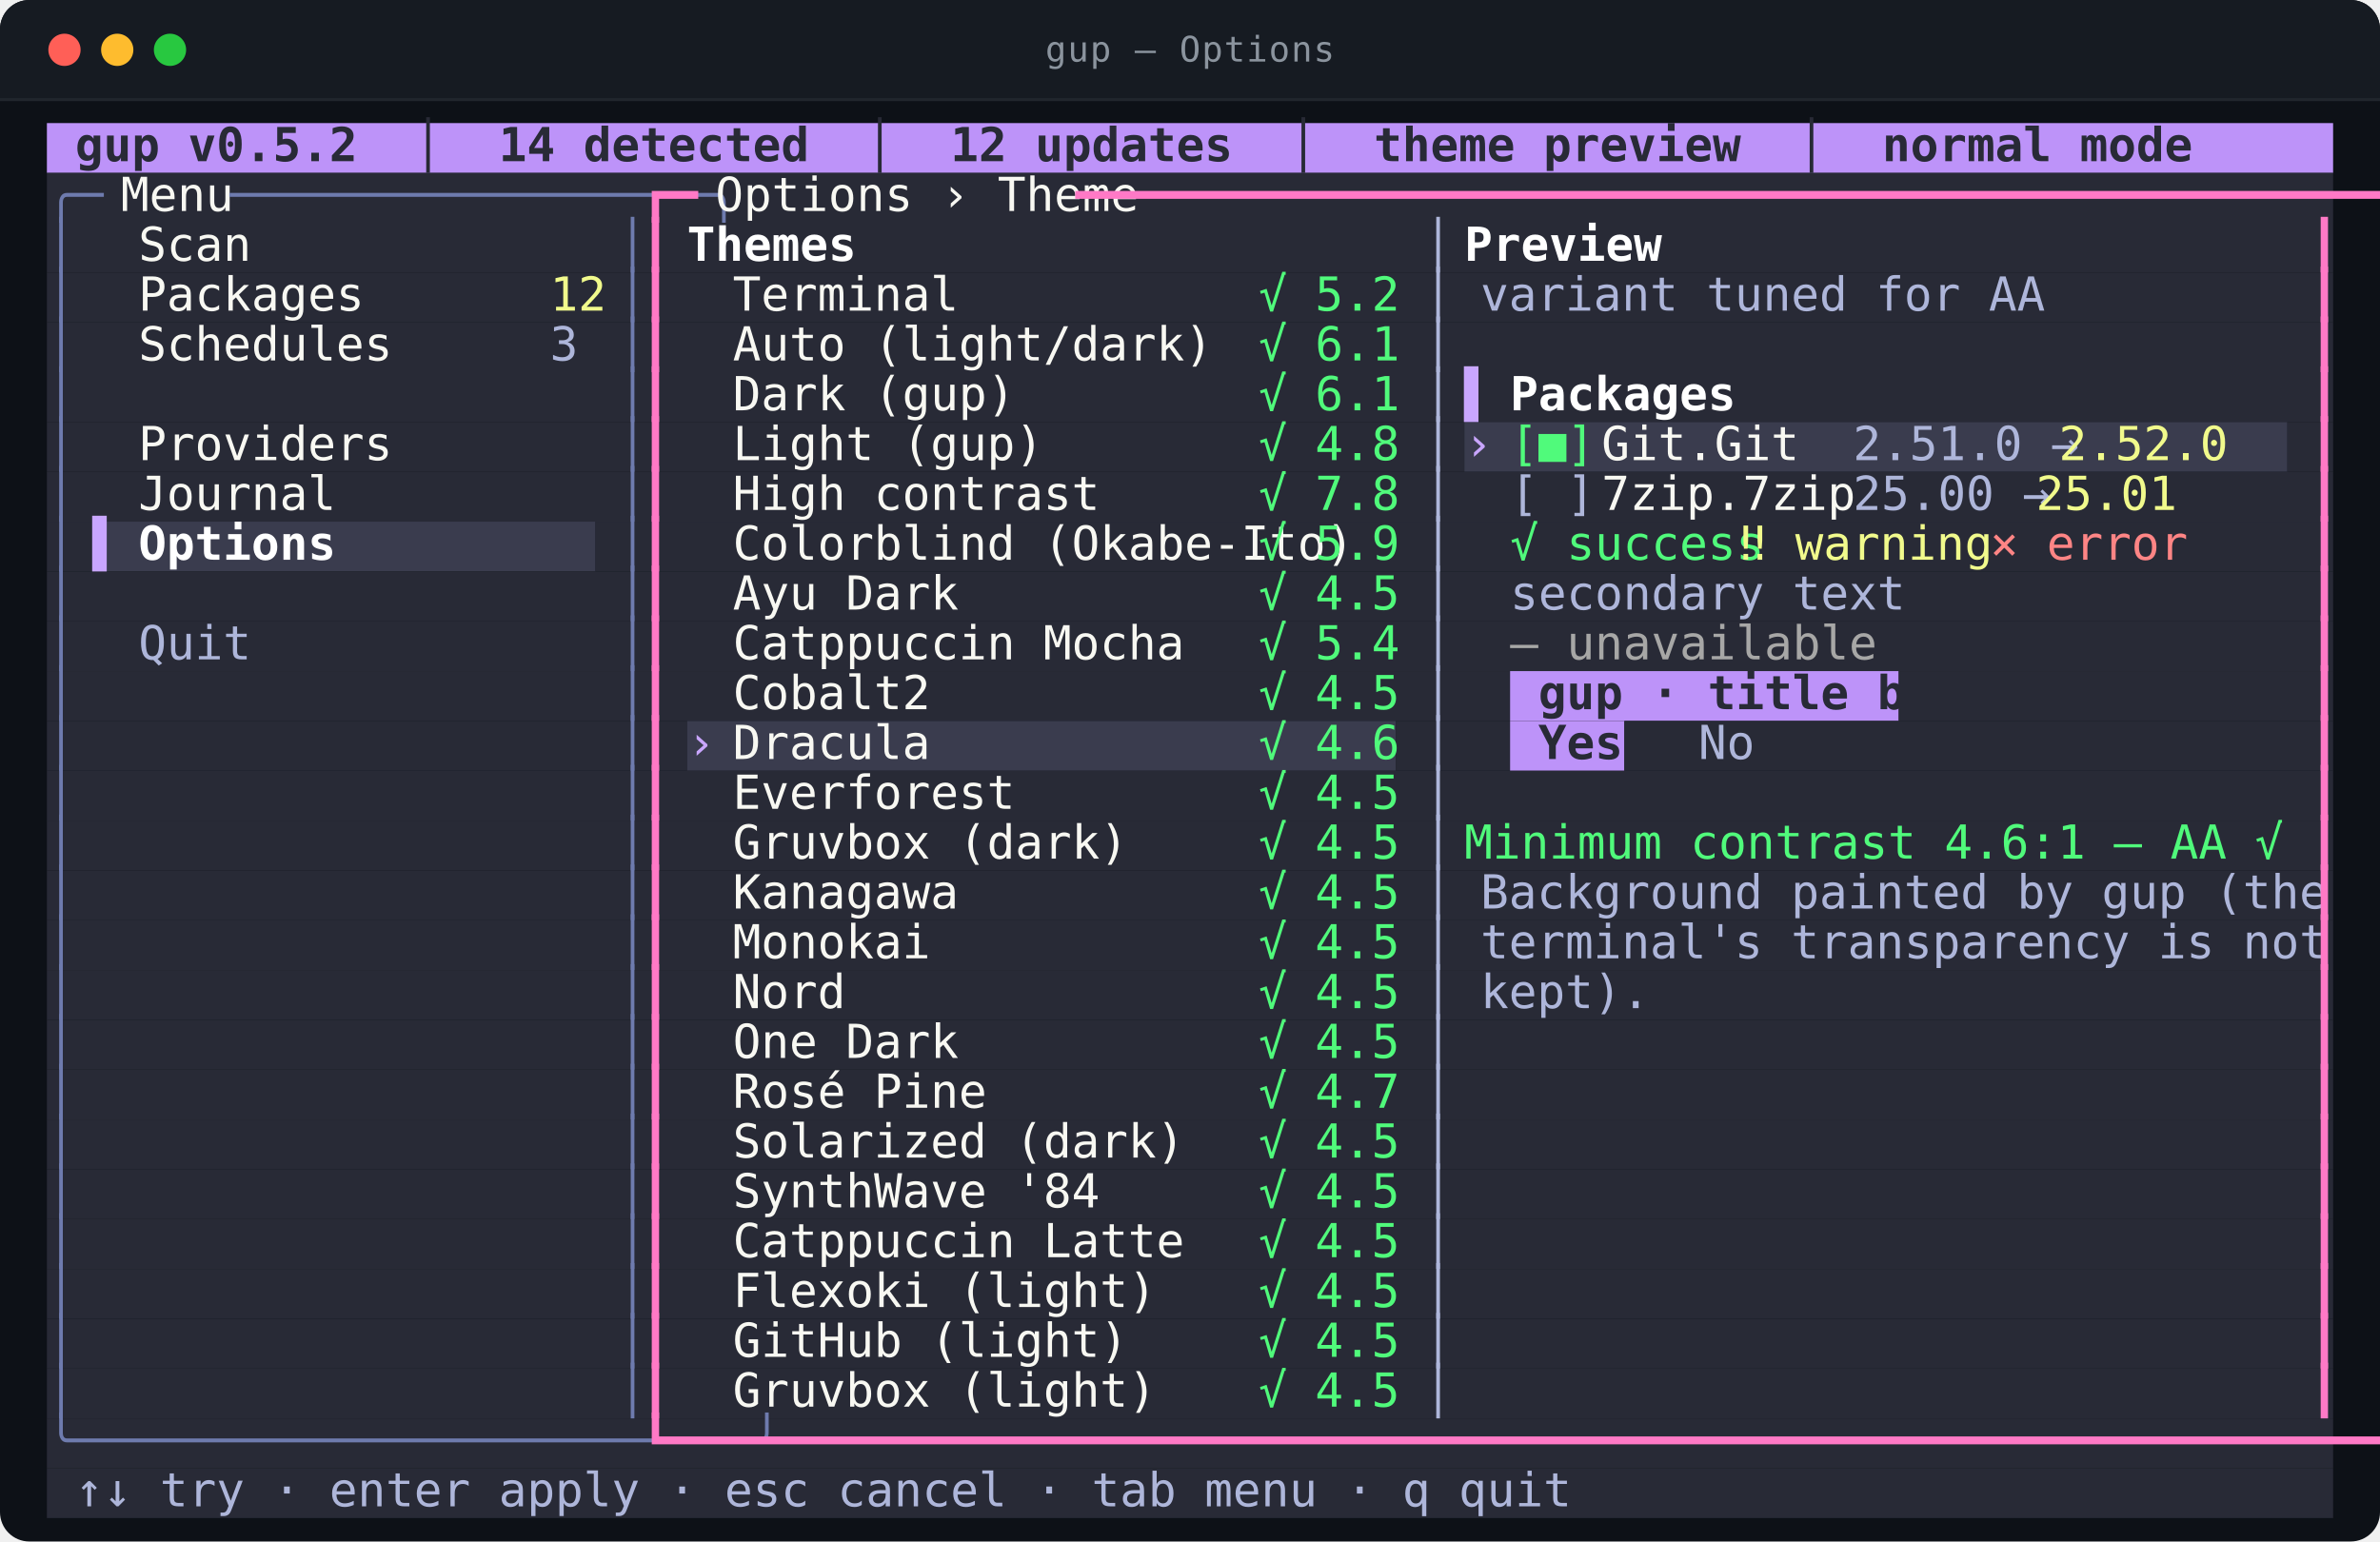
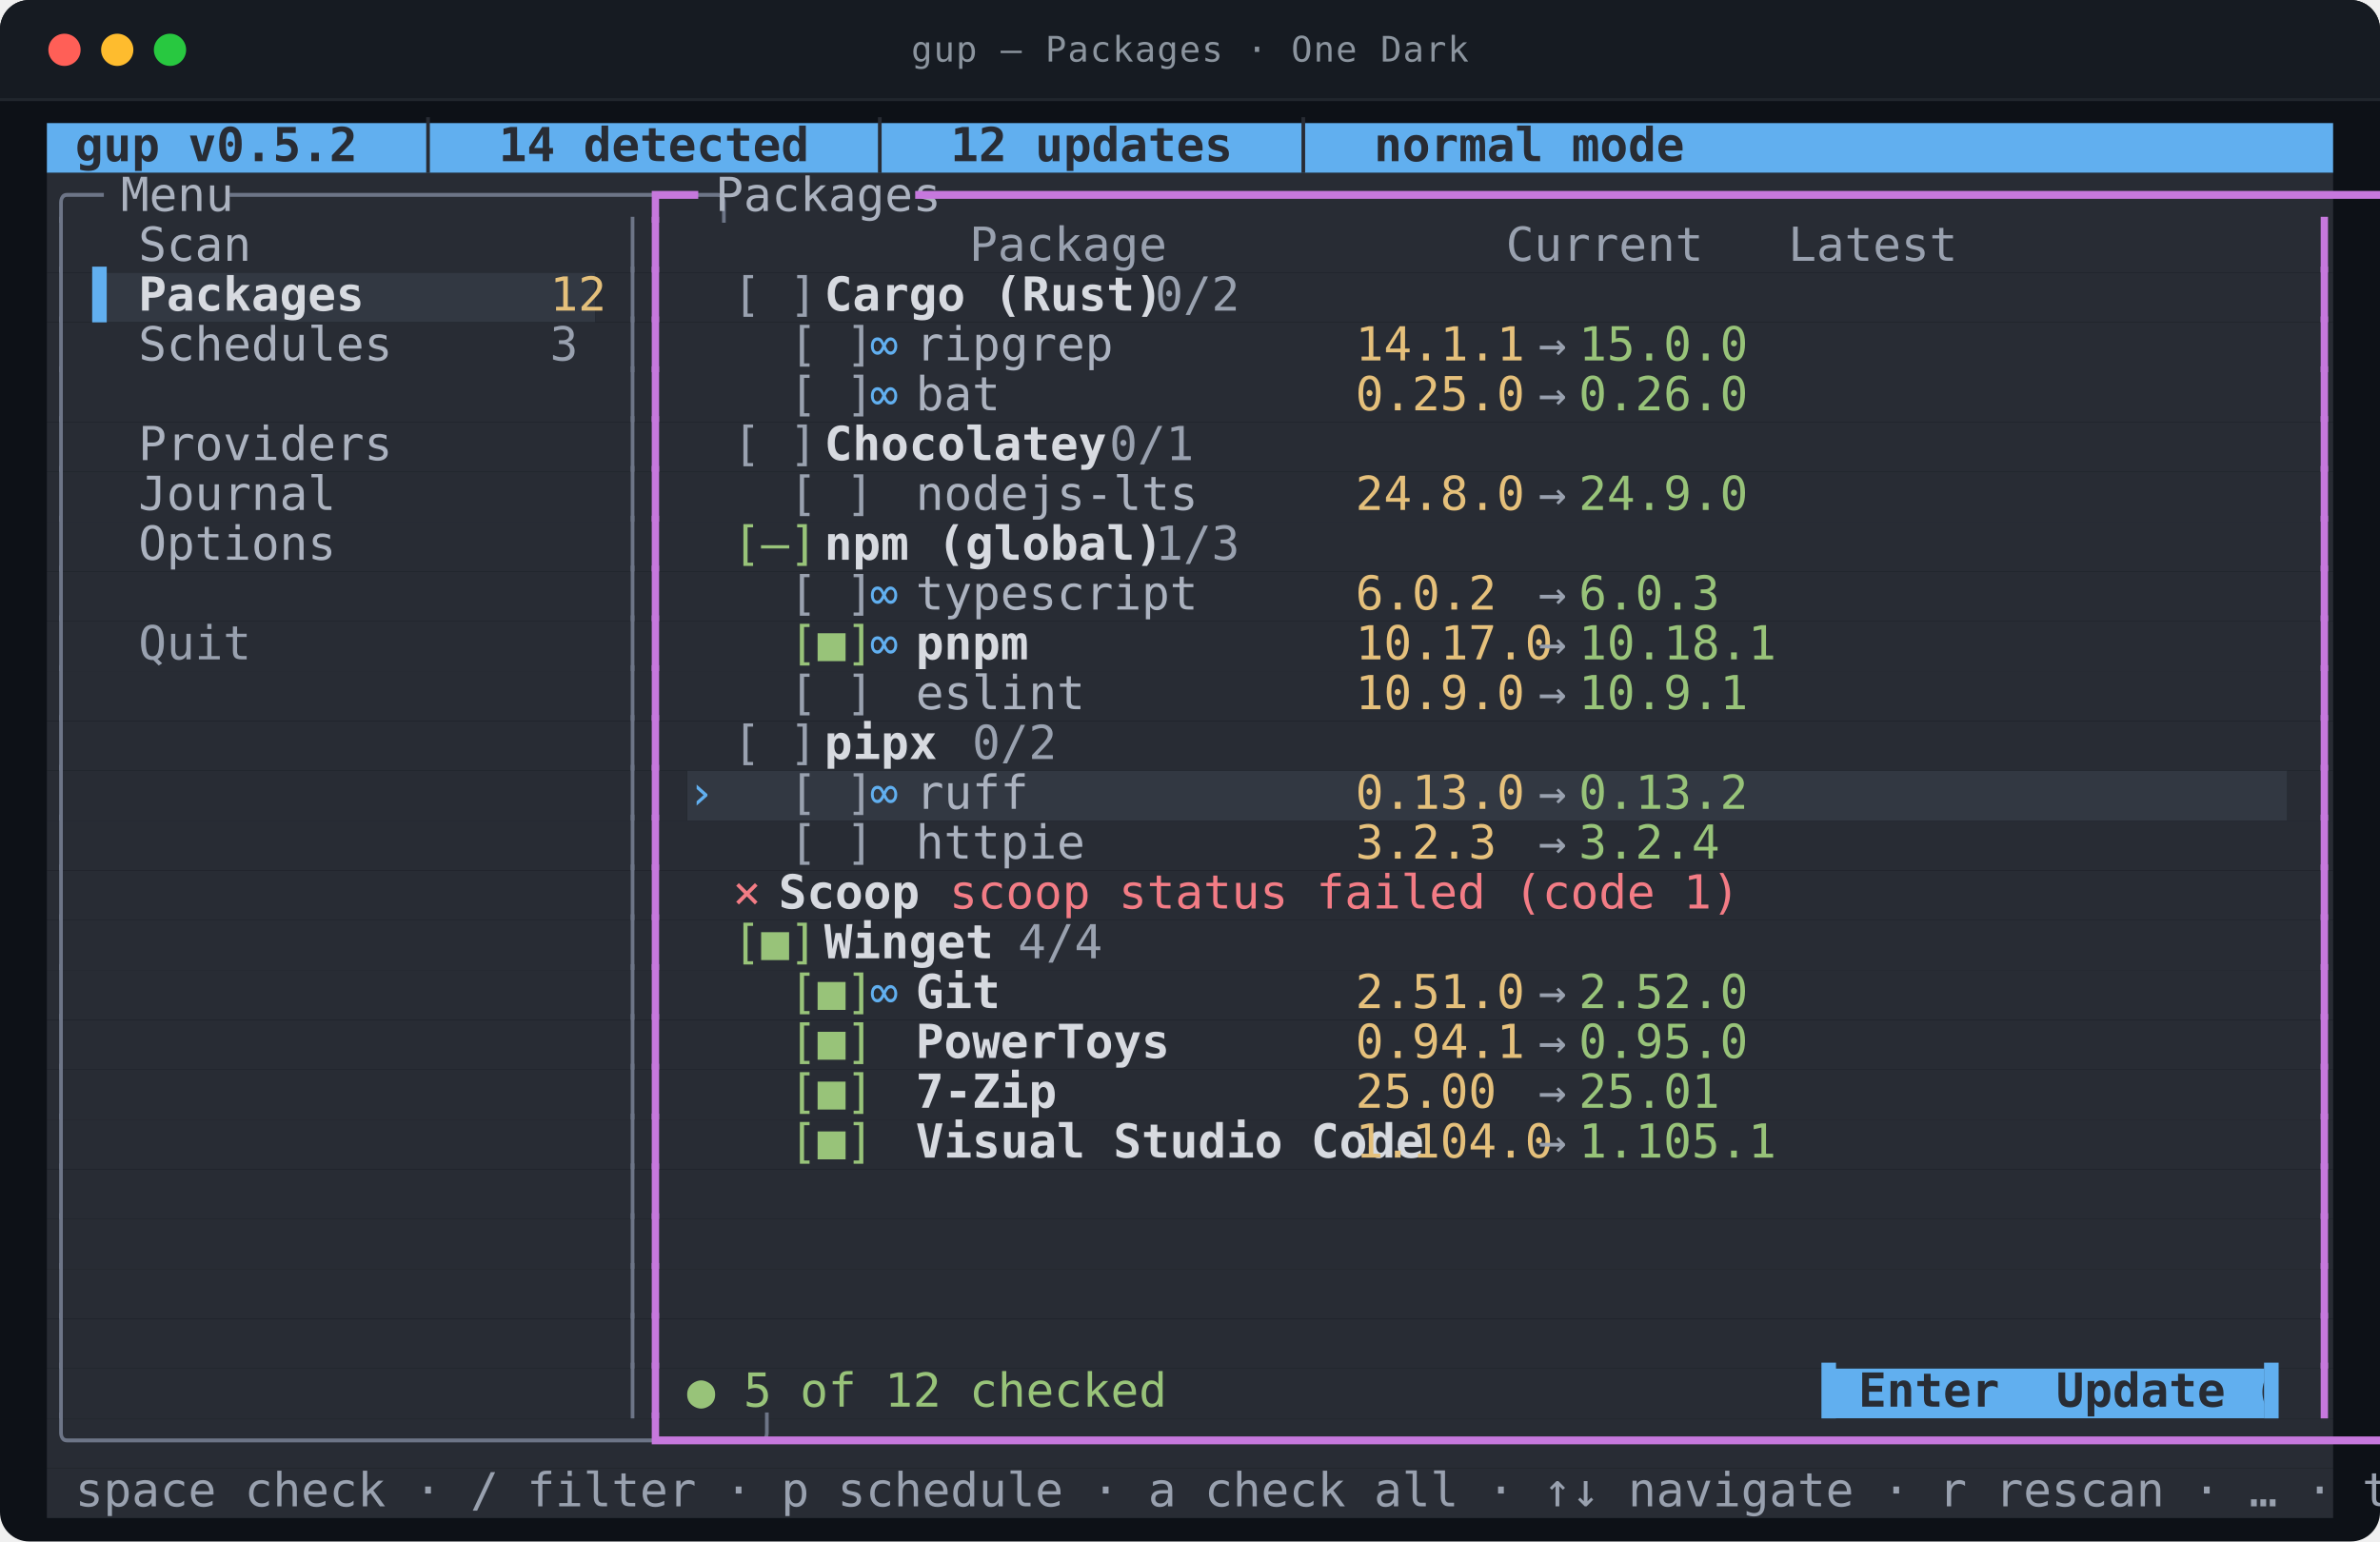
<svg xmlns="http://www.w3.org/2000/svg" viewBox="0 0 812.0 526.0" width="812.0" height="526.0" role="img" aria-labelledby="t d">
  <style>
text{font-family:ui-monospace,SFMono-Regular,"SF Mono",Menlo,Consolas,"DejaVu Sans Mono",monospace;font-size:16px}
.t{font-size:12px;letter-spacing:.4px;fill:#8b949e}
.b{font-weight:700}
.i{font-style:italic}
.u{text-decoration:underline}
.s{text-decoration:line-through}
.us{text-decoration:underline line-through}
.d{opacity:0.62}
- .c0{fill:#bd93f9}
- .c1{fill:#282a36}
- .c2{fill:#3a3c4e}
- .c3{fill:#6e7bae}
- .c4{fill:#f8f8f2}
- .c5{fill:#ff79c6}
- .c6{fill:#ffffff}
- .c7{fill:#aeb6da}
- .c8{fill:#f1fa8c}
- .c9{fill:#50fa7b}
- .c10{fill:#c9a6ff}
- .c11{fill:#ff8585}
- .c12{fill:#a7a7a6}
+ .c0{fill:#61afef}
+ .c1{fill:#282c34}
+ .c2{fill:#323842}
+ .c3{fill:#6d7587}
+ .c4{fill:#abb2bf}
+ .c5{fill:#c678dd}
+ .c6{fill:#99a1af}
+ .c7{fill:#d7dae0}
+ .c8{fill:#e5c07b}
+ .c9{fill:#98c379}
+ .c10{fill:#f37c85}
</style>
  <rect y="0.0" width="812.0" height="526.0" rx="10.0" fill="#0d1117" />
  <rect y="0.0" width="812.0" height="34.0" rx="10.0" fill="#161b22" />
  <rect y="24.0" width="812.0" height="10.0" fill="#161b22" />
  <line x1="0.0" y1="34.0" x2="812.0" y2="34.0" stroke="#21262d" />
  <circle cx="22.0" cy="17.0" r="5.5" fill="#ff5f57" />
  <circle cx="40.0" cy="17.0" r="5.5" fill="#febc2e" />
  <circle cx="58.0" cy="17.0" r="5.5" fill="#28c840" />
-   <text class="t" x="406.0" y="21.0" text-anchor="middle">gup — Options</text>
+   <text class="t" x="406.0" y="21.0" text-anchor="middle">gup — Packages · One Dark</text>
  <rect class="c0" x="16.0" y="42.0" width="780.0" height="17.0" />
  <rect class="c1" x="16.0" y="59.0" width="780.0" height="17.0" />
  <rect class="c1" x="16.0" y="76.0" width="780.0" height="17.0" />
-   <rect class="c1" x="16.0" y="93.0" width="780.0" height="17.0" />
+   <rect class="c1" x="16.0" y="93.0" width="15.6" height="17.0" />
+   <rect class="c2" x="31.6" y="93.0" width="171.6" height="17.0" />
+   <rect class="c1" x="203.2" y="93.0" width="592.8" height="17.0" />
  <rect class="c1" x="16.0" y="110.0" width="780.0" height="17.0" />
  <rect class="c1" x="16.0" y="127.0" width="780.0" height="17.0" />
-   <rect class="c1" x="16.0" y="144.0" width="483.6" height="17.0" />
-   <rect class="c2" x="499.6" y="144.0" width="280.8" height="17.0" />
-   <rect class="c1" x="780.4" y="144.0" width="15.6" height="17.0" />
+   <rect class="c1" x="16.0" y="144.0" width="780.0" height="17.0" />
  <rect class="c1" x="16.0" y="161.0" width="780.0" height="17.0" />
-   <rect class="c1" x="16.0" y="178.0" width="15.6" height="17.0" />
-   <rect class="c2" x="31.6" y="178.0" width="171.6" height="17.0" />
-   <rect class="c1" x="203.2" y="178.0" width="592.8" height="17.0" />
+   <rect class="c1" x="16.0" y="178.0" width="780.0" height="17.0" />
  <rect class="c1" x="16.0" y="195.0" width="780.0" height="17.0" />
  <rect class="c1" x="16.0" y="212.0" width="780.0" height="17.0" />
-   <rect class="c1" x="16.0" y="229.0" width="499.2" height="17.0" />
-   <rect class="c0" x="515.2" y="229.0" width="132.6" height="17.0" />
-   <rect class="c1" x="647.8" y="229.0" width="148.2" height="17.0" />
-   <rect class="c1" x="16.0" y="246.0" width="218.4" height="17.0" />
-   <rect class="c2" x="234.4" y="246.0" width="241.8" height="17.0" />
-   <rect class="c1" x="476.2" y="246.0" width="39.0" height="17.0" />
-   <rect class="c0" x="515.2" y="246.0" width="39.0" height="17.0" />
-   <rect class="c1" x="554.2" y="246.0" width="241.8" height="17.0" />
-   <rect class="c1" x="16.0" y="263.0" width="780.0" height="17.0" />
+   <rect class="c1" x="16.0" y="229.0" width="780.0" height="17.0" />
+   <rect class="c1" x="16.0" y="246.0" width="780.0" height="17.0" />
+   <rect class="c1" x="16.0" y="263.0" width="218.4" height="17.0" />
+   <rect class="c2" x="234.4" y="263.0" width="546.0" height="17.0" />
+   <rect class="c1" x="780.4" y="263.0" width="15.6" height="17.0" />
  <rect class="c1" x="16.0" y="280.0" width="780.0" height="17.0" />
  <rect class="c1" x="16.0" y="297.0" width="780.0" height="17.0" />
  <rect class="c1" x="16.0" y="314.0" width="780.0" height="17.0" />
  <rect class="c1" x="16.0" y="331.0" width="780.0" height="17.0" />
  <rect class="c1" x="16.0" y="348.0" width="780.0" height="17.0" />
  <rect class="c1" x="16.0" y="365.0" width="780.0" height="17.0" />
  <rect class="c1" x="16.0" y="382.0" width="780.0" height="17.0" />
  <rect class="c1" x="16.0" y="399.0" width="780.0" height="17.0" />
  <rect class="c1" x="16.0" y="416.0" width="780.0" height="17.0" />
  <rect class="c1" x="16.0" y="433.0" width="780.0" height="17.0" />
  <rect class="c1" x="16.0" y="450.0" width="780.0" height="17.0" />
-   <rect class="c1" x="16.0" y="467.0" width="780.0" height="17.0" />
+   <rect class="c1" x="16.0" y="467.0" width="608.4" height="17.0" />
+   <rect class="c0" x="624.4" y="467.0" width="148.2" height="17.0" />
+   <rect class="c1" x="772.6" y="467.0" width="23.4" height="17.0" />
  <rect class="c1" x="16.0" y="484.0" width="780.0" height="17.0" />
  <rect class="c1" x="16.0" y="501.0" width="780.0" height="17.0" />
-   <text class="c1 b" x="16.0" y="55.0" textLength="592.8" lengthAdjust="spacingAndGlyphs" xml:space="preserve"> gup v0.5.2  │  14 detected  │  12 updates  │  theme preview  │  normal mode</text>
+   <text class="c1 b" x="16.0" y="55.0" textLength="452.4" lengthAdjust="spacingAndGlyphs" xml:space="preserve"> gup v0.5.2  │  14 detected  │  12 updates  │  normal mode</text>
  <text class="c3" x="16.0" y="72.0" textLength="15.6" lengthAdjust="spacingAndGlyphs" xml:space="preserve">╭─</text>
  <text class="c4" x="31.6" y="72.0" textLength="46.8" lengthAdjust="spacingAndGlyphs" xml:space="preserve"> Menu </text>
  <text class="c3" x="78.4" y="72.0" textLength="140.4" lengthAdjust="spacingAndGlyphs" xml:space="preserve">─────────────────╮</text>
  <text class="c5" x="218.8" y="72.0" textLength="15.6" lengthAdjust="spacingAndGlyphs" xml:space="preserve">┏━</text>
-   <text class="c4" x="234.4" y="72.0" textLength="132.6" lengthAdjust="spacingAndGlyphs" xml:space="preserve"> Options › Theme </text>
-   <text class="c5" x="367.0" y="72.0" textLength="429.0" lengthAdjust="spacingAndGlyphs" xml:space="preserve">━━━━━━━━━━━━━━━━━━━━━━━━━━━━━━━━━━━━━━━━━━━━━━━━━━━━━━┓</text>
+   <text class="c4" x="234.4" y="72.0" textLength="78.0" lengthAdjust="spacingAndGlyphs" xml:space="preserve"> Packages </text>
+   <text class="c5" x="312.4" y="72.0" textLength="483.6" lengthAdjust="spacingAndGlyphs" xml:space="preserve">━━━━━━━━━━━━━━━━━━━━━━━━━━━━━━━━━━━━━━━━━━━━━━━━━━━━━━━━━━━━━┓</text>
  <text class="c3" x="16.0" y="89.0" textLength="7.8" lengthAdjust="spacingAndGlyphs" xml:space="preserve">│</text>
  <text class="c4" x="47.2" y="89.0" textLength="140.4" lengthAdjust="spacingAndGlyphs" xml:space="preserve">Scan              </text>
  <text class="c3" x="211.0" y="89.0" textLength="7.8" lengthAdjust="spacingAndGlyphs" xml:space="preserve">│</text>
  <text class="c5" x="218.8" y="89.0" textLength="7.8" lengthAdjust="spacingAndGlyphs" xml:space="preserve">┃</text>
-   <text class="c6 b" x="234.4" y="89.0" textLength="46.8" lengthAdjust="spacingAndGlyphs" xml:space="preserve">Themes</text>
-   <text class="c7" x="476.2" y="89.0" textLength="23.4" lengthAdjust="spacingAndGlyphs" xml:space="preserve"> │ </text>
-   <text class="c6 b" x="499.6" y="89.0" textLength="54.6" lengthAdjust="spacingAndGlyphs" xml:space="preserve">Preview</text>
+   <text class="c6" x="234.4" y="89.0" textLength="366.6" lengthAdjust="spacingAndGlyphs" xml:space="preserve">          Package            Current   Latest  </text>
  <text class="c5" x="788.2" y="89.0" textLength="7.8" lengthAdjust="spacingAndGlyphs" xml:space="preserve">┃</text>
  <text class="c3" x="16.0" y="106.0" textLength="7.8" lengthAdjust="spacingAndGlyphs" xml:space="preserve">│</text>
-   <text class="c4" x="47.2" y="106.0" textLength="140.4" lengthAdjust="spacingAndGlyphs" xml:space="preserve">Packages          </text>
+   <text class="c0" x="31.6" y="106.0" textLength="15.6" lengthAdjust="spacingAndGlyphs" xml:space="preserve">▌ </text>
+   <text class="c7 b" x="47.2" y="106.0" textLength="140.4" lengthAdjust="spacingAndGlyphs" xml:space="preserve">Packages          </text>
  <text class="c8" x="187.6" y="106.0" textLength="15.6" lengthAdjust="spacingAndGlyphs" xml:space="preserve">12</text>
  <text class="c3" x="211.0" y="106.0" textLength="7.8" lengthAdjust="spacingAndGlyphs" xml:space="preserve">│</text>
  <text class="c5" x="218.8" y="106.0" textLength="7.8" lengthAdjust="spacingAndGlyphs" xml:space="preserve">┃</text>
-   <text class="c4" x="250.0" y="106.0" textLength="179.4" lengthAdjust="spacingAndGlyphs" xml:space="preserve">Terminal               </text>
-   <text class="c9" x="429.4" y="106.0" textLength="39.0" lengthAdjust="spacingAndGlyphs" xml:space="preserve">√ 5.2</text>
-   <text class="c7" x="476.2" y="106.0" textLength="179.4" lengthAdjust="spacingAndGlyphs" xml:space="preserve"> │ variant tuned for AA</text>
+   <text class="c6" x="250.0" y="106.0" textLength="31.2" lengthAdjust="spacingAndGlyphs" xml:space="preserve">[ ] </text>
+   <text class="c7 b" x="281.2" y="106.0" textLength="93.6" lengthAdjust="spacingAndGlyphs" xml:space="preserve">Cargo (Rust)</text>
+   <text class="c6" x="374.8" y="106.0" textLength="39.0" lengthAdjust="spacingAndGlyphs" xml:space="preserve">  0/2</text>
  <text class="c5" x="788.2" y="106.0" textLength="7.8" lengthAdjust="spacingAndGlyphs" xml:space="preserve">┃</text>
  <text class="c3" x="16.0" y="123.0" textLength="7.8" lengthAdjust="spacingAndGlyphs" xml:space="preserve">│</text>
  <text class="c4" x="47.2" y="123.0" textLength="140.4" lengthAdjust="spacingAndGlyphs" xml:space="preserve">Schedules         </text>
-   <text class="c7" x="187.6" y="123.0" textLength="7.8" lengthAdjust="spacingAndGlyphs" xml:space="preserve">3</text>
+   <text class="c6" x="187.6" y="123.0" textLength="7.8" lengthAdjust="spacingAndGlyphs" xml:space="preserve">3</text>
  <text class="c3" x="211.0" y="123.0" textLength="7.8" lengthAdjust="spacingAndGlyphs" xml:space="preserve">│</text>
  <text class="c5" x="218.8" y="123.0" textLength="7.8" lengthAdjust="spacingAndGlyphs" xml:space="preserve">┃</text>
-   <text class="c4" x="250.0" y="123.0" textLength="179.4" lengthAdjust="spacingAndGlyphs" xml:space="preserve">Auto (light/dark)      </text>
-   <text class="c9" x="429.4" y="123.0" textLength="39.0" lengthAdjust="spacingAndGlyphs" xml:space="preserve">√ 6.1</text>
-   <text class="c7" x="476.2" y="123.0" textLength="23.4" lengthAdjust="spacingAndGlyphs" xml:space="preserve"> │ </text>
+   <text class="c6" x="250.0" y="123.0" textLength="46.8" lengthAdjust="spacingAndGlyphs" xml:space="preserve">  [ ] </text>
+   <text class="c0" x="296.8" y="123.0" textLength="15.6" lengthAdjust="spacingAndGlyphs" xml:space="preserve">∞ </text>
+   <text class="c4" x="312.4" y="123.0" textLength="140.4" lengthAdjust="spacingAndGlyphs" xml:space="preserve">ripgrep           </text>
+   <text class="c8" x="452.8" y="123.0" textLength="62.4" lengthAdjust="spacingAndGlyphs" xml:space="preserve"> 14.1.1 </text>
+   <text class="c6" x="515.2" y="123.0" textLength="23.4" lengthAdjust="spacingAndGlyphs" xml:space="preserve"> → </text>
+   <text class="c9" x="538.6" y="123.0" textLength="54.6" lengthAdjust="spacingAndGlyphs" xml:space="preserve">15.0.0 </text>
  <text class="c5" x="788.2" y="123.0" textLength="7.8" lengthAdjust="spacingAndGlyphs" xml:space="preserve">┃</text>
  <text class="c3" x="16.0" y="140.0" textLength="7.8" lengthAdjust="spacingAndGlyphs" xml:space="preserve">│</text>
  <text class="c3" x="211.0" y="140.0" textLength="7.8" lengthAdjust="spacingAndGlyphs" xml:space="preserve">│</text>
  <text class="c5" x="218.8" y="140.0" textLength="7.8" lengthAdjust="spacingAndGlyphs" xml:space="preserve">┃</text>
-   <text class="c4" x="250.0" y="140.0" textLength="179.4" lengthAdjust="spacingAndGlyphs" xml:space="preserve">Dark (gup)             </text>
-   <text class="c9" x="429.4" y="140.0" textLength="39.0" lengthAdjust="spacingAndGlyphs" xml:space="preserve">√ 6.1</text>
-   <text class="c7" x="476.2" y="140.0" textLength="23.4" lengthAdjust="spacingAndGlyphs" xml:space="preserve"> │ </text>
-   <text class="c10" x="499.6" y="140.0" textLength="15.6" lengthAdjust="spacingAndGlyphs" xml:space="preserve">▌ </text>
-   <text class="c6 b" x="515.2" y="140.0" textLength="62.4" lengthAdjust="spacingAndGlyphs" xml:space="preserve">Packages</text>
+   <text class="c6" x="250.0" y="140.0" textLength="46.8" lengthAdjust="spacingAndGlyphs" xml:space="preserve">  [ ] </text>
+   <text class="c0" x="296.8" y="140.0" textLength="15.6" lengthAdjust="spacingAndGlyphs" xml:space="preserve">∞ </text>
+   <text class="c4" x="312.4" y="140.0" textLength="140.4" lengthAdjust="spacingAndGlyphs" xml:space="preserve">bat               </text>
+   <text class="c8" x="452.8" y="140.0" textLength="62.4" lengthAdjust="spacingAndGlyphs" xml:space="preserve"> 0.25.0 </text>
+   <text class="c6" x="515.2" y="140.0" textLength="23.4" lengthAdjust="spacingAndGlyphs" xml:space="preserve"> → </text>
+   <text class="c9" x="538.6" y="140.0" textLength="54.6" lengthAdjust="spacingAndGlyphs" xml:space="preserve">0.26.0 </text>
  <text class="c5" x="788.2" y="140.0" textLength="7.8" lengthAdjust="spacingAndGlyphs" xml:space="preserve">┃</text>
  <text class="c3" x="16.0" y="157.0" textLength="7.8" lengthAdjust="spacingAndGlyphs" xml:space="preserve">│</text>
  <text class="c4" x="47.2" y="157.0" textLength="140.4" lengthAdjust="spacingAndGlyphs" xml:space="preserve">Providers         </text>
  <text class="c3" x="211.0" y="157.0" textLength="7.8" lengthAdjust="spacingAndGlyphs" xml:space="preserve">│</text>
  <text class="c5" x="218.8" y="157.0" textLength="7.8" lengthAdjust="spacingAndGlyphs" xml:space="preserve">┃</text>
-   <text class="c4" x="250.0" y="157.0" textLength="179.4" lengthAdjust="spacingAndGlyphs" xml:space="preserve">Light (gup)            </text>
-   <text class="c9" x="429.4" y="157.0" textLength="39.0" lengthAdjust="spacingAndGlyphs" xml:space="preserve">√ 4.8</text>
-   <text class="c7" x="476.2" y="157.0" textLength="23.4" lengthAdjust="spacingAndGlyphs" xml:space="preserve"> │ </text>
-   <text class="c10" x="499.6" y="157.0" textLength="15.6" lengthAdjust="spacingAndGlyphs" xml:space="preserve">› </text>
-   <text class="c9" x="515.2" y="157.0" textLength="31.2" lengthAdjust="spacingAndGlyphs" xml:space="preserve">[■] </text>
-   <text class="c4" x="546.4" y="157.0" textLength="85.8" lengthAdjust="spacingAndGlyphs" xml:space="preserve">Git.Git    </text>
-   <text class="c7" x="632.2" y="157.0" textLength="70.2" lengthAdjust="spacingAndGlyphs" xml:space="preserve">2.51.0 → </text>
-   <text class="c8" x="702.4" y="157.0" textLength="46.8" lengthAdjust="spacingAndGlyphs" xml:space="preserve">2.52.0</text>
+   <text class="c6" x="250.0" y="157.0" textLength="31.2" lengthAdjust="spacingAndGlyphs" xml:space="preserve">[ ] </text>
+   <text class="c7 b" x="281.2" y="157.0" textLength="78.0" lengthAdjust="spacingAndGlyphs" xml:space="preserve">Chocolatey</text>
+   <text class="c6" x="359.2" y="157.0" textLength="39.0" lengthAdjust="spacingAndGlyphs" xml:space="preserve">  0/1</text>
  <text class="c5" x="788.2" y="157.0" textLength="7.8" lengthAdjust="spacingAndGlyphs" xml:space="preserve">┃</text>
  <text class="c3" x="16.0" y="174.0" textLength="7.8" lengthAdjust="spacingAndGlyphs" xml:space="preserve">│</text>
  <text class="c4" x="47.2" y="174.0" textLength="140.4" lengthAdjust="spacingAndGlyphs" xml:space="preserve">Journal           </text>
  <text class="c3" x="211.0" y="174.0" textLength="7.8" lengthAdjust="spacingAndGlyphs" xml:space="preserve">│</text>
  <text class="c5" x="218.8" y="174.0" textLength="7.8" lengthAdjust="spacingAndGlyphs" xml:space="preserve">┃</text>
-   <text class="c4" x="250.0" y="174.0" textLength="179.4" lengthAdjust="spacingAndGlyphs" xml:space="preserve">High contrast          </text>
-   <text class="c9" x="429.4" y="174.0" textLength="39.0" lengthAdjust="spacingAndGlyphs" xml:space="preserve">√ 7.8</text>
-   <text class="c7" x="476.2" y="174.0" textLength="23.4" lengthAdjust="spacingAndGlyphs" xml:space="preserve"> │ </text>
-   <text class="c7" x="515.2" y="174.0" textLength="31.2" lengthAdjust="spacingAndGlyphs" xml:space="preserve">[ ] </text>
-   <text class="c4" x="546.4" y="174.0" textLength="85.8" lengthAdjust="spacingAndGlyphs" xml:space="preserve">7zip.7zip  </text>
-   <text class="c7" x="632.2" y="174.0" textLength="62.4" lengthAdjust="spacingAndGlyphs" xml:space="preserve">25.00 → </text>
-   <text class="c8" x="694.6" y="174.0" textLength="39.0" lengthAdjust="spacingAndGlyphs" xml:space="preserve">25.01</text>
+   <text class="c6" x="250.0" y="174.0" textLength="46.8" lengthAdjust="spacingAndGlyphs" xml:space="preserve">  [ ] </text>
+   <text class="c4" x="312.4" y="174.0" textLength="140.4" lengthAdjust="spacingAndGlyphs" xml:space="preserve">nodejs-lts        </text>
+   <text class="c8" x="452.8" y="174.0" textLength="62.4" lengthAdjust="spacingAndGlyphs" xml:space="preserve"> 24.8.0 </text>
+   <text class="c6" x="515.2" y="174.0" textLength="23.4" lengthAdjust="spacingAndGlyphs" xml:space="preserve"> → </text>
+   <text class="c9" x="538.6" y="174.0" textLength="54.6" lengthAdjust="spacingAndGlyphs" xml:space="preserve">24.9.0 </text>
  <text class="c5" x="788.2" y="174.0" textLength="7.8" lengthAdjust="spacingAndGlyphs" xml:space="preserve">┃</text>
  <text class="c3" x="16.0" y="191.0" textLength="7.8" lengthAdjust="spacingAndGlyphs" xml:space="preserve">│</text>
-   <text class="c10" x="31.6" y="191.0" textLength="15.6" lengthAdjust="spacingAndGlyphs" xml:space="preserve">▌ </text>
-   <text class="c6 b" x="47.2" y="191.0" textLength="140.4" lengthAdjust="spacingAndGlyphs" xml:space="preserve">Options           </text>
+   <text class="c4" x="47.2" y="191.0" textLength="140.4" lengthAdjust="spacingAndGlyphs" xml:space="preserve">Options           </text>
  <text class="c3" x="211.0" y="191.0" textLength="7.8" lengthAdjust="spacingAndGlyphs" xml:space="preserve">│</text>
  <text class="c5" x="218.8" y="191.0" textLength="7.8" lengthAdjust="spacingAndGlyphs" xml:space="preserve">┃</text>
-   <text class="c4" x="250.0" y="191.0" textLength="179.4" lengthAdjust="spacingAndGlyphs" xml:space="preserve">Colorblind (Okabe-Ito) </text>
-   <text class="c9" x="429.4" y="191.0" textLength="39.0" lengthAdjust="spacingAndGlyphs" xml:space="preserve">√ 5.9</text>
-   <text class="c7" x="476.2" y="191.0" textLength="23.4" lengthAdjust="spacingAndGlyphs" xml:space="preserve"> │ </text>
-   <text class="c9" x="515.2" y="191.0" textLength="70.2" lengthAdjust="spacingAndGlyphs" xml:space="preserve">√ success</text>
-   <text class="c8" x="593.2" y="191.0" textLength="78.0" lengthAdjust="spacingAndGlyphs" xml:space="preserve">‼ warning</text>
-   <text class="c11" x="679.0" y="191.0" textLength="54.6" lengthAdjust="spacingAndGlyphs" xml:space="preserve">× error</text>
+   <text class="c9" x="250.0" y="191.0" textLength="31.2" lengthAdjust="spacingAndGlyphs" xml:space="preserve">[–] </text>
+   <text class="c7 b" x="281.2" y="191.0" textLength="93.6" lengthAdjust="spacingAndGlyphs" xml:space="preserve">npm (global)</text>
+   <text class="c6" x="374.8" y="191.0" textLength="39.0" lengthAdjust="spacingAndGlyphs" xml:space="preserve">  1/3</text>
  <text class="c5" x="788.2" y="191.0" textLength="7.8" lengthAdjust="spacingAndGlyphs" xml:space="preserve">┃</text>
  <text class="c3" x="16.0" y="208.0" textLength="7.8" lengthAdjust="spacingAndGlyphs" xml:space="preserve">│</text>
  <text class="c3" x="211.0" y="208.0" textLength="7.8" lengthAdjust="spacingAndGlyphs" xml:space="preserve">│</text>
  <text class="c5" x="218.8" y="208.0" textLength="7.8" lengthAdjust="spacingAndGlyphs" xml:space="preserve">┃</text>
-   <text class="c4" x="250.0" y="208.0" textLength="179.4" lengthAdjust="spacingAndGlyphs" xml:space="preserve">Ayu Dark               </text>
-   <text class="c9" x="429.4" y="208.0" textLength="39.0" lengthAdjust="spacingAndGlyphs" xml:space="preserve">√ 4.5</text>
-   <text class="c7" x="476.2" y="208.0" textLength="23.4" lengthAdjust="spacingAndGlyphs" xml:space="preserve"> │ </text>
-   <text class="c7" x="515.2" y="208.0" textLength="109.2" lengthAdjust="spacingAndGlyphs" xml:space="preserve">secondary text</text>
+   <text class="c6" x="250.0" y="208.0" textLength="46.8" lengthAdjust="spacingAndGlyphs" xml:space="preserve">  [ ] </text>
+   <text class="c0" x="296.8" y="208.0" textLength="15.6" lengthAdjust="spacingAndGlyphs" xml:space="preserve">∞ </text>
+   <text class="c4" x="312.4" y="208.0" textLength="140.4" lengthAdjust="spacingAndGlyphs" xml:space="preserve">typescript        </text>
+   <text class="c8" x="452.8" y="208.0" textLength="62.4" lengthAdjust="spacingAndGlyphs" xml:space="preserve"> 6.0.2  </text>
+   <text class="c6" x="515.2" y="208.0" textLength="23.4" lengthAdjust="spacingAndGlyphs" xml:space="preserve"> → </text>
+   <text class="c9" x="538.6" y="208.0" textLength="54.6" lengthAdjust="spacingAndGlyphs" xml:space="preserve">6.0.3  </text>
  <text class="c5" x="788.2" y="208.0" textLength="7.8" lengthAdjust="spacingAndGlyphs" xml:space="preserve">┃</text>
  <text class="c3" x="16.0" y="225.0" textLength="7.8" lengthAdjust="spacingAndGlyphs" xml:space="preserve">│</text>
-   <text class="c7" x="47.2" y="225.0" textLength="140.4" lengthAdjust="spacingAndGlyphs" xml:space="preserve">Quit              </text>
+   <text class="c6" x="47.2" y="225.0" textLength="140.4" lengthAdjust="spacingAndGlyphs" xml:space="preserve">Quit              </text>
  <text class="c3" x="211.0" y="225.0" textLength="7.8" lengthAdjust="spacingAndGlyphs" xml:space="preserve">│</text>
  <text class="c5" x="218.8" y="225.0" textLength="7.8" lengthAdjust="spacingAndGlyphs" xml:space="preserve">┃</text>
-   <text class="c4" x="250.0" y="225.0" textLength="179.4" lengthAdjust="spacingAndGlyphs" xml:space="preserve">Catppuccin Mocha       </text>
-   <text class="c9" x="429.4" y="225.0" textLength="39.0" lengthAdjust="spacingAndGlyphs" xml:space="preserve">√ 5.4</text>
-   <text class="c7" x="476.2" y="225.0" textLength="23.4" lengthAdjust="spacingAndGlyphs" xml:space="preserve"> │ </text>
-   <text class="c12" x="515.2" y="225.0" textLength="101.4" lengthAdjust="spacingAndGlyphs" xml:space="preserve">– unavailable</text>
+   <text class="c9" x="250.0" y="225.0" textLength="46.8" lengthAdjust="spacingAndGlyphs" xml:space="preserve">  [■] </text>
+   <text class="c0" x="296.8" y="225.0" textLength="15.6" lengthAdjust="spacingAndGlyphs" xml:space="preserve">∞ </text>
+   <text class="c7 b" x="312.4" y="225.0" textLength="140.4" lengthAdjust="spacingAndGlyphs" xml:space="preserve">pnpm              </text>
+   <text class="c8" x="452.8" y="225.0" textLength="62.4" lengthAdjust="spacingAndGlyphs" xml:space="preserve"> 10.17.0</text>
+   <text class="c6" x="515.2" y="225.0" textLength="23.4" lengthAdjust="spacingAndGlyphs" xml:space="preserve"> → </text>
+   <text class="c9" x="538.6" y="225.0" textLength="54.6" lengthAdjust="spacingAndGlyphs" xml:space="preserve">10.18.1</text>
  <text class="c5" x="788.2" y="225.0" textLength="7.8" lengthAdjust="spacingAndGlyphs" xml:space="preserve">┃</text>
  <text class="c3" x="16.0" y="242.0" textLength="7.8" lengthAdjust="spacingAndGlyphs" xml:space="preserve">│</text>
  <text class="c3" x="211.0" y="242.0" textLength="7.8" lengthAdjust="spacingAndGlyphs" xml:space="preserve">│</text>
  <text class="c5" x="218.8" y="242.0" textLength="7.8" lengthAdjust="spacingAndGlyphs" xml:space="preserve">┃</text>
-   <text class="c4" x="250.0" y="242.0" textLength="179.4" lengthAdjust="spacingAndGlyphs" xml:space="preserve">Cobalt2                </text>
-   <text class="c9" x="429.4" y="242.0" textLength="39.0" lengthAdjust="spacingAndGlyphs" xml:space="preserve">√ 4.5</text>
-   <text class="c7" x="476.2" y="242.0" textLength="23.4" lengthAdjust="spacingAndGlyphs" xml:space="preserve"> │ </text>
-   <text class="c1 b" x="515.2" y="242.0" textLength="132.6" lengthAdjust="spacingAndGlyphs" xml:space="preserve"> gup · title bar </text>
+   <text class="c6" x="250.0" y="242.0" textLength="46.8" lengthAdjust="spacingAndGlyphs" xml:space="preserve">  [ ] </text>
+   <text class="c4" x="312.4" y="242.0" textLength="140.4" lengthAdjust="spacingAndGlyphs" xml:space="preserve">eslint            </text>
+   <text class="c8" x="452.8" y="242.0" textLength="62.4" lengthAdjust="spacingAndGlyphs" xml:space="preserve"> 10.9.0 </text>
+   <text class="c6" x="515.2" y="242.0" textLength="23.4" lengthAdjust="spacingAndGlyphs" xml:space="preserve"> → </text>
+   <text class="c9" x="538.6" y="242.0" textLength="54.6" lengthAdjust="spacingAndGlyphs" xml:space="preserve">10.9.1 </text>
  <text class="c5" x="788.2" y="242.0" textLength="7.8" lengthAdjust="spacingAndGlyphs" xml:space="preserve">┃</text>
  <text class="c3" x="16.0" y="259.0" textLength="7.8" lengthAdjust="spacingAndGlyphs" xml:space="preserve">│</text>
  <text class="c3" x="211.0" y="259.0" textLength="7.8" lengthAdjust="spacingAndGlyphs" xml:space="preserve">│</text>
  <text class="c5" x="218.8" y="259.0" textLength="7.8" lengthAdjust="spacingAndGlyphs" xml:space="preserve">┃</text>
-   <text class="c10" x="234.4" y="259.0" textLength="15.6" lengthAdjust="spacingAndGlyphs" xml:space="preserve">› </text>
-   <text class="c4" x="250.0" y="259.0" textLength="179.4" lengthAdjust="spacingAndGlyphs" xml:space="preserve">Dracula                </text>
-   <text class="c9" x="429.4" y="259.0" textLength="39.0" lengthAdjust="spacingAndGlyphs" xml:space="preserve">√ 4.6</text>
-   <text class="c7" x="476.2" y="259.0" textLength="23.4" lengthAdjust="spacingAndGlyphs" xml:space="preserve"> │ </text>
-   <text class="c1 b" x="515.2" y="259.0" textLength="39.0" lengthAdjust="spacingAndGlyphs" xml:space="preserve"> Yes </text>
-   <text class="c7" x="569.8" y="259.0" textLength="31.2" lengthAdjust="spacingAndGlyphs" xml:space="preserve"> No </text>
+   <text class="c6" x="250.0" y="259.0" textLength="31.2" lengthAdjust="spacingAndGlyphs" xml:space="preserve">[ ] </text>
+   <text class="c7 b" x="281.2" y="259.0" textLength="31.2" lengthAdjust="spacingAndGlyphs" xml:space="preserve">pipx</text>
+   <text class="c6" x="312.4" y="259.0" textLength="39.0" lengthAdjust="spacingAndGlyphs" xml:space="preserve">  0/2</text>
  <text class="c5" x="788.2" y="259.0" textLength="7.8" lengthAdjust="spacingAndGlyphs" xml:space="preserve">┃</text>
  <text class="c3" x="16.0" y="276.0" textLength="7.8" lengthAdjust="spacingAndGlyphs" xml:space="preserve">│</text>
  <text class="c3" x="211.0" y="276.0" textLength="7.8" lengthAdjust="spacingAndGlyphs" xml:space="preserve">│</text>
  <text class="c5" x="218.8" y="276.0" textLength="7.8" lengthAdjust="spacingAndGlyphs" xml:space="preserve">┃</text>
-   <text class="c4" x="250.0" y="276.0" textLength="179.4" lengthAdjust="spacingAndGlyphs" xml:space="preserve">Everforest             </text>
-   <text class="c9" x="429.4" y="276.0" textLength="39.0" lengthAdjust="spacingAndGlyphs" xml:space="preserve">√ 4.5</text>
-   <text class="c7" x="476.2" y="276.0" textLength="23.4" lengthAdjust="spacingAndGlyphs" xml:space="preserve"> │ </text>
+   <text class="c0" x="234.4" y="276.0" textLength="15.6" lengthAdjust="spacingAndGlyphs" xml:space="preserve">› </text>
+   <text class="c6" x="250.0" y="276.0" textLength="46.8" lengthAdjust="spacingAndGlyphs" xml:space="preserve">  [ ] </text>
+   <text class="c0" x="296.8" y="276.0" textLength="15.6" lengthAdjust="spacingAndGlyphs" xml:space="preserve">∞ </text>
+   <text class="c4" x="312.4" y="276.0" textLength="140.4" lengthAdjust="spacingAndGlyphs" xml:space="preserve">ruff              </text>
+   <text class="c8" x="452.8" y="276.0" textLength="62.4" lengthAdjust="spacingAndGlyphs" xml:space="preserve"> 0.13.0 </text>
+   <text class="c6" x="515.2" y="276.0" textLength="23.4" lengthAdjust="spacingAndGlyphs" xml:space="preserve"> → </text>
+   <text class="c9" x="538.6" y="276.0" textLength="54.6" lengthAdjust="spacingAndGlyphs" xml:space="preserve">0.13.2 </text>
  <text class="c5" x="788.2" y="276.0" textLength="7.8" lengthAdjust="spacingAndGlyphs" xml:space="preserve">┃</text>
  <text class="c3" x="16.0" y="293.0" textLength="7.8" lengthAdjust="spacingAndGlyphs" xml:space="preserve">│</text>
  <text class="c3" x="211.0" y="293.0" textLength="7.8" lengthAdjust="spacingAndGlyphs" xml:space="preserve">│</text>
  <text class="c5" x="218.8" y="293.0" textLength="7.8" lengthAdjust="spacingAndGlyphs" xml:space="preserve">┃</text>
-   <text class="c4" x="250.0" y="293.0" textLength="179.4" lengthAdjust="spacingAndGlyphs" xml:space="preserve">Gruvbox (dark)         </text>
-   <text class="c9" x="429.4" y="293.0" textLength="39.0" lengthAdjust="spacingAndGlyphs" xml:space="preserve">√ 4.5</text>
-   <text class="c7" x="476.2" y="293.0" textLength="23.4" lengthAdjust="spacingAndGlyphs" xml:space="preserve"> │ </text>
-   <text class="c9" x="499.6" y="293.0" textLength="226.2" lengthAdjust="spacingAndGlyphs" xml:space="preserve">Minimum contrast 4.6:1 — AA √</text>
+   <text class="c6" x="250.0" y="293.0" textLength="46.8" lengthAdjust="spacingAndGlyphs" xml:space="preserve">  [ ] </text>
+   <text class="c4" x="312.4" y="293.0" textLength="140.4" lengthAdjust="spacingAndGlyphs" xml:space="preserve">httpie            </text>
+   <text class="c8" x="452.8" y="293.0" textLength="62.4" lengthAdjust="spacingAndGlyphs" xml:space="preserve"> 3.2.3  </text>
+   <text class="c6" x="515.2" y="293.0" textLength="23.4" lengthAdjust="spacingAndGlyphs" xml:space="preserve"> → </text>
+   <text class="c9" x="538.6" y="293.0" textLength="54.6" lengthAdjust="spacingAndGlyphs" xml:space="preserve">3.2.4  </text>
  <text class="c5" x="788.2" y="293.0" textLength="7.8" lengthAdjust="spacingAndGlyphs" xml:space="preserve">┃</text>
  <text class="c3" x="16.0" y="310.0" textLength="7.8" lengthAdjust="spacingAndGlyphs" xml:space="preserve">│</text>
  <text class="c3" x="211.0" y="310.0" textLength="7.8" lengthAdjust="spacingAndGlyphs" xml:space="preserve">│</text>
  <text class="c5" x="218.8" y="310.0" textLength="7.8" lengthAdjust="spacingAndGlyphs" xml:space="preserve">┃</text>
-   <text class="c4" x="250.0" y="310.0" textLength="179.4" lengthAdjust="spacingAndGlyphs" xml:space="preserve">Kanagawa               </text>
-   <text class="c9" x="429.4" y="310.0" textLength="39.0" lengthAdjust="spacingAndGlyphs" xml:space="preserve">√ 4.5</text>
-   <text class="c7" x="476.2" y="310.0" textLength="257.4" lengthAdjust="spacingAndGlyphs" xml:space="preserve"> │ Background painted by gup (the</text>
+   <text class="c10" x="250.0" y="310.0" textLength="15.6" lengthAdjust="spacingAndGlyphs" xml:space="preserve">× </text>
+   <text class="c7 b" x="265.6" y="310.0" textLength="39.0" lengthAdjust="spacingAndGlyphs" xml:space="preserve">Scoop</text>
+   <text class="c10" x="304.6" y="310.0" textLength="234.0" lengthAdjust="spacingAndGlyphs" xml:space="preserve">  scoop status failed (code 1)</text>
  <text class="c5" x="788.2" y="310.0" textLength="7.8" lengthAdjust="spacingAndGlyphs" xml:space="preserve">┃</text>
  <text class="c3" x="16.0" y="327.0" textLength="7.8" lengthAdjust="spacingAndGlyphs" xml:space="preserve">│</text>
  <text class="c3" x="211.0" y="327.0" textLength="7.8" lengthAdjust="spacingAndGlyphs" xml:space="preserve">│</text>
  <text class="c5" x="218.8" y="327.0" textLength="7.8" lengthAdjust="spacingAndGlyphs" xml:space="preserve">┃</text>
-   <text class="c4" x="250.0" y="327.0" textLength="179.4" lengthAdjust="spacingAndGlyphs" xml:space="preserve">Monokai                </text>
-   <text class="c9" x="429.4" y="327.0" textLength="39.0" lengthAdjust="spacingAndGlyphs" xml:space="preserve">√ 4.5</text>
-   <text class="c7" x="476.2" y="327.0" textLength="257.4" lengthAdjust="spacingAndGlyphs" xml:space="preserve"> │ terminal's transparency is not</text>
+   <text class="c9" x="250.0" y="327.0" textLength="31.2" lengthAdjust="spacingAndGlyphs" xml:space="preserve">[■] </text>
+   <text class="c7 b" x="281.2" y="327.0" textLength="46.8" lengthAdjust="spacingAndGlyphs" xml:space="preserve">Winget</text>
+   <text class="c6" x="328.0" y="327.0" textLength="39.0" lengthAdjust="spacingAndGlyphs" xml:space="preserve">  4/4</text>
  <text class="c5" x="788.2" y="327.0" textLength="7.8" lengthAdjust="spacingAndGlyphs" xml:space="preserve">┃</text>
  <text class="c3" x="16.0" y="344.0" textLength="7.8" lengthAdjust="spacingAndGlyphs" xml:space="preserve">│</text>
  <text class="c3" x="211.0" y="344.0" textLength="7.8" lengthAdjust="spacingAndGlyphs" xml:space="preserve">│</text>
  <text class="c5" x="218.8" y="344.0" textLength="7.8" lengthAdjust="spacingAndGlyphs" xml:space="preserve">┃</text>
-   <text class="c4" x="250.0" y="344.0" textLength="179.4" lengthAdjust="spacingAndGlyphs" xml:space="preserve">Nord                   </text>
-   <text class="c9" x="429.4" y="344.0" textLength="39.0" lengthAdjust="spacingAndGlyphs" xml:space="preserve">√ 4.5</text>
-   <text class="c7" x="476.2" y="344.0" textLength="70.2" lengthAdjust="spacingAndGlyphs" xml:space="preserve"> │ kept).</text>
+   <text class="c9" x="250.0" y="344.0" textLength="46.8" lengthAdjust="spacingAndGlyphs" xml:space="preserve">  [■] </text>
+   <text class="c0" x="296.8" y="344.0" textLength="15.6" lengthAdjust="spacingAndGlyphs" xml:space="preserve">∞ </text>
+   <text class="c7 b" x="312.4" y="344.0" textLength="140.4" lengthAdjust="spacingAndGlyphs" xml:space="preserve">Git               </text>
+   <text class="c8" x="452.8" y="344.0" textLength="62.4" lengthAdjust="spacingAndGlyphs" xml:space="preserve"> 2.51.0 </text>
+   <text class="c6" x="515.2" y="344.0" textLength="23.4" lengthAdjust="spacingAndGlyphs" xml:space="preserve"> → </text>
+   <text class="c9" x="538.6" y="344.0" textLength="54.6" lengthAdjust="spacingAndGlyphs" xml:space="preserve">2.52.0 </text>
  <text class="c5" x="788.2" y="344.0" textLength="7.8" lengthAdjust="spacingAndGlyphs" xml:space="preserve">┃</text>
  <text class="c3" x="16.0" y="361.0" textLength="7.8" lengthAdjust="spacingAndGlyphs" xml:space="preserve">│</text>
  <text class="c3" x="211.0" y="361.0" textLength="7.8" lengthAdjust="spacingAndGlyphs" xml:space="preserve">│</text>
  <text class="c5" x="218.8" y="361.0" textLength="7.8" lengthAdjust="spacingAndGlyphs" xml:space="preserve">┃</text>
-   <text class="c4" x="250.0" y="361.0" textLength="179.4" lengthAdjust="spacingAndGlyphs" xml:space="preserve">One Dark               </text>
-   <text class="c9" x="429.4" y="361.0" textLength="39.0" lengthAdjust="spacingAndGlyphs" xml:space="preserve">√ 4.5</text>
-   <text class="c7" x="476.2" y="361.0" textLength="23.4" lengthAdjust="spacingAndGlyphs" xml:space="preserve"> │ </text>
+   <text class="c9" x="250.0" y="361.0" textLength="46.8" lengthAdjust="spacingAndGlyphs" xml:space="preserve">  [■] </text>
+   <text class="c7 b" x="312.4" y="361.0" textLength="140.4" lengthAdjust="spacingAndGlyphs" xml:space="preserve">PowerToys         </text>
+   <text class="c8" x="452.8" y="361.0" textLength="62.4" lengthAdjust="spacingAndGlyphs" xml:space="preserve"> 0.94.1 </text>
+   <text class="c6" x="515.2" y="361.0" textLength="23.4" lengthAdjust="spacingAndGlyphs" xml:space="preserve"> → </text>
+   <text class="c9" x="538.6" y="361.0" textLength="54.6" lengthAdjust="spacingAndGlyphs" xml:space="preserve">0.95.0 </text>
  <text class="c5" x="788.2" y="361.0" textLength="7.8" lengthAdjust="spacingAndGlyphs" xml:space="preserve">┃</text>
  <text class="c3" x="16.0" y="378.0" textLength="7.8" lengthAdjust="spacingAndGlyphs" xml:space="preserve">│</text>
  <text class="c3" x="211.0" y="378.0" textLength="7.8" lengthAdjust="spacingAndGlyphs" xml:space="preserve">│</text>
  <text class="c5" x="218.8" y="378.0" textLength="7.8" lengthAdjust="spacingAndGlyphs" xml:space="preserve">┃</text>
-   <text class="c4" x="250.0" y="378.0" textLength="179.4" lengthAdjust="spacingAndGlyphs" xml:space="preserve">Rosé Pine              </text>
-   <text class="c9" x="429.4" y="378.0" textLength="39.0" lengthAdjust="spacingAndGlyphs" xml:space="preserve">√ 4.7</text>
-   <text class="c7" x="476.2" y="378.0" textLength="23.4" lengthAdjust="spacingAndGlyphs" xml:space="preserve"> │ </text>
+   <text class="c9" x="250.0" y="378.0" textLength="46.8" lengthAdjust="spacingAndGlyphs" xml:space="preserve">  [■] </text>
+   <text class="c7 b" x="312.4" y="378.0" textLength="140.4" lengthAdjust="spacingAndGlyphs" xml:space="preserve">7-Zip             </text>
+   <text class="c8" x="452.8" y="378.0" textLength="62.4" lengthAdjust="spacingAndGlyphs" xml:space="preserve"> 25.00  </text>
+   <text class="c6" x="515.2" y="378.0" textLength="23.4" lengthAdjust="spacingAndGlyphs" xml:space="preserve"> → </text>
+   <text class="c9" x="538.6" y="378.0" textLength="54.6" lengthAdjust="spacingAndGlyphs" xml:space="preserve">25.01  </text>
  <text class="c5" x="788.2" y="378.0" textLength="7.8" lengthAdjust="spacingAndGlyphs" xml:space="preserve">┃</text>
  <text class="c3" x="16.0" y="395.0" textLength="7.8" lengthAdjust="spacingAndGlyphs" xml:space="preserve">│</text>
  <text class="c3" x="211.0" y="395.0" textLength="7.8" lengthAdjust="spacingAndGlyphs" xml:space="preserve">│</text>
  <text class="c5" x="218.8" y="395.0" textLength="7.8" lengthAdjust="spacingAndGlyphs" xml:space="preserve">┃</text>
-   <text class="c4" x="250.0" y="395.0" textLength="179.4" lengthAdjust="spacingAndGlyphs" xml:space="preserve">Solarized (dark)       </text>
-   <text class="c9" x="429.4" y="395.0" textLength="39.0" lengthAdjust="spacingAndGlyphs" xml:space="preserve">√ 4.5</text>
-   <text class="c7" x="476.2" y="395.0" textLength="23.4" lengthAdjust="spacingAndGlyphs" xml:space="preserve"> │ </text>
+   <text class="c9" x="250.0" y="395.0" textLength="46.8" lengthAdjust="spacingAndGlyphs" xml:space="preserve">  [■] </text>
+   <text class="c7 b" x="312.4" y="395.0" textLength="140.4" lengthAdjust="spacingAndGlyphs" xml:space="preserve">Visual Studio Code</text>
+   <text class="c8" x="452.8" y="395.0" textLength="62.4" lengthAdjust="spacingAndGlyphs" xml:space="preserve"> 1.104.0</text>
+   <text class="c6" x="515.2" y="395.0" textLength="23.4" lengthAdjust="spacingAndGlyphs" xml:space="preserve"> → </text>
+   <text class="c9" x="538.6" y="395.0" textLength="54.6" lengthAdjust="spacingAndGlyphs" xml:space="preserve">1.105.1</text>
  <text class="c5" x="788.2" y="395.0" textLength="7.8" lengthAdjust="spacingAndGlyphs" xml:space="preserve">┃</text>
  <text class="c3" x="16.0" y="412.0" textLength="7.8" lengthAdjust="spacingAndGlyphs" xml:space="preserve">│</text>
  <text class="c3" x="211.0" y="412.0" textLength="7.8" lengthAdjust="spacingAndGlyphs" xml:space="preserve">│</text>
  <text class="c5" x="218.8" y="412.0" textLength="7.8" lengthAdjust="spacingAndGlyphs" xml:space="preserve">┃</text>
-   <text class="c4" x="250.0" y="412.0" textLength="179.4" lengthAdjust="spacingAndGlyphs" xml:space="preserve">SynthWave '84          </text>
-   <text class="c9" x="429.4" y="412.0" textLength="39.0" lengthAdjust="spacingAndGlyphs" xml:space="preserve">√ 4.5</text>
-   <text class="c7" x="476.2" y="412.0" textLength="23.4" lengthAdjust="spacingAndGlyphs" xml:space="preserve"> │ </text>
  <text class="c5" x="788.2" y="412.0" textLength="7.8" lengthAdjust="spacingAndGlyphs" xml:space="preserve">┃</text>
  <text class="c3" x="16.0" y="429.0" textLength="7.8" lengthAdjust="spacingAndGlyphs" xml:space="preserve">│</text>
  <text class="c3" x="211.0" y="429.0" textLength="7.8" lengthAdjust="spacingAndGlyphs" xml:space="preserve">│</text>
  <text class="c5" x="218.8" y="429.0" textLength="7.8" lengthAdjust="spacingAndGlyphs" xml:space="preserve">┃</text>
-   <text class="c4" x="250.0" y="429.0" textLength="179.4" lengthAdjust="spacingAndGlyphs" xml:space="preserve">Catppuccin Latte       </text>
-   <text class="c9" x="429.4" y="429.0" textLength="39.0" lengthAdjust="spacingAndGlyphs" xml:space="preserve">√ 4.5</text>
-   <text class="c7" x="476.2" y="429.0" textLength="23.4" lengthAdjust="spacingAndGlyphs" xml:space="preserve"> │ </text>
  <text class="c5" x="788.2" y="429.0" textLength="7.8" lengthAdjust="spacingAndGlyphs" xml:space="preserve">┃</text>
  <text class="c3" x="16.0" y="446.0" textLength="7.8" lengthAdjust="spacingAndGlyphs" xml:space="preserve">│</text>
  <text class="c3" x="211.0" y="446.0" textLength="7.8" lengthAdjust="spacingAndGlyphs" xml:space="preserve">│</text>
  <text class="c5" x="218.8" y="446.0" textLength="7.8" lengthAdjust="spacingAndGlyphs" xml:space="preserve">┃</text>
-   <text class="c4" x="250.0" y="446.0" textLength="179.4" lengthAdjust="spacingAndGlyphs" xml:space="preserve">Flexoki (light)        </text>
-   <text class="c9" x="429.4" y="446.0" textLength="39.0" lengthAdjust="spacingAndGlyphs" xml:space="preserve">√ 4.5</text>
-   <text class="c7" x="476.2" y="446.0" textLength="23.4" lengthAdjust="spacingAndGlyphs" xml:space="preserve"> │ </text>
  <text class="c5" x="788.2" y="446.0" textLength="7.8" lengthAdjust="spacingAndGlyphs" xml:space="preserve">┃</text>
  <text class="c3" x="16.0" y="463.0" textLength="7.8" lengthAdjust="spacingAndGlyphs" xml:space="preserve">│</text>
  <text class="c3" x="211.0" y="463.0" textLength="7.8" lengthAdjust="spacingAndGlyphs" xml:space="preserve">│</text>
  <text class="c5" x="218.8" y="463.0" textLength="7.8" lengthAdjust="spacingAndGlyphs" xml:space="preserve">┃</text>
-   <text class="c4" x="250.0" y="463.0" textLength="179.4" lengthAdjust="spacingAndGlyphs" xml:space="preserve">GitHub (light)         </text>
-   <text class="c9" x="429.4" y="463.0" textLength="39.0" lengthAdjust="spacingAndGlyphs" xml:space="preserve">√ 4.5</text>
-   <text class="c7" x="476.2" y="463.0" textLength="23.4" lengthAdjust="spacingAndGlyphs" xml:space="preserve"> │ </text>
  <text class="c5" x="788.2" y="463.0" textLength="7.8" lengthAdjust="spacingAndGlyphs" xml:space="preserve">┃</text>
  <text class="c3" x="16.0" y="480.0" textLength="7.8" lengthAdjust="spacingAndGlyphs" xml:space="preserve">│</text>
  <text class="c3" x="211.0" y="480.0" textLength="7.8" lengthAdjust="spacingAndGlyphs" xml:space="preserve">│</text>
  <text class="c5" x="218.8" y="480.0" textLength="7.8" lengthAdjust="spacingAndGlyphs" xml:space="preserve">┃</text>
-   <text class="c4" x="250.0" y="480.0" textLength="179.4" lengthAdjust="spacingAndGlyphs" xml:space="preserve">Gruvbox (light)        </text>
-   <text class="c9" x="429.4" y="480.0" textLength="39.0" lengthAdjust="spacingAndGlyphs" xml:space="preserve">√ 4.5</text>
-   <text class="c7" x="476.2" y="480.0" textLength="23.4" lengthAdjust="spacingAndGlyphs" xml:space="preserve"> │ </text>
+   <text class="c9" x="234.4" y="480.0" textLength="374.4" lengthAdjust="spacingAndGlyphs" xml:space="preserve">● 5 of 12 checked                               </text>
+   <text class="c0" x="616.6" y="480.0" textLength="7.8" lengthAdjust="spacingAndGlyphs" xml:space="preserve">▐</text>
+   <text class="c1 b" x="624.4" y="480.0" textLength="148.2" lengthAdjust="spacingAndGlyphs" xml:space="preserve"> Enter  Update (5) </text>
+   <text class="c0" x="772.6" y="480.0" textLength="7.8" lengthAdjust="spacingAndGlyphs" xml:space="preserve">▌</text>
  <text class="c5" x="788.2" y="480.0" textLength="7.8" lengthAdjust="spacingAndGlyphs" xml:space="preserve">┃</text>
  <text class="c3" x="16.0" y="497.0" textLength="202.8" lengthAdjust="spacingAndGlyphs" xml:space="preserve">╰────────────────────────╯</text>
  <text class="c5" x="218.8" y="497.0" textLength="577.2" lengthAdjust="spacingAndGlyphs" xml:space="preserve">┗━━━━━━━━━━━━━━━━━━━━━━━━━━━━━━━━━━━━━━━━━━━━━━━━━━━━━━━━━━━━━━━━━━━━━━━━┛</text>
-   <text class="c7" x="16.0" y="514.0" textLength="421.2" lengthAdjust="spacingAndGlyphs" xml:space="preserve"> ↑↓ try · enter apply · esc cancel · tab menu · q quit</text>
+   <text class="c6" x="16.0" y="514.0" textLength="772.2" lengthAdjust="spacingAndGlyphs" xml:space="preserve"> space check · / filter · p schedule · a check all · ↑↓ navigate · r rescan · … · tab menu · q quit</text>
</svg>
